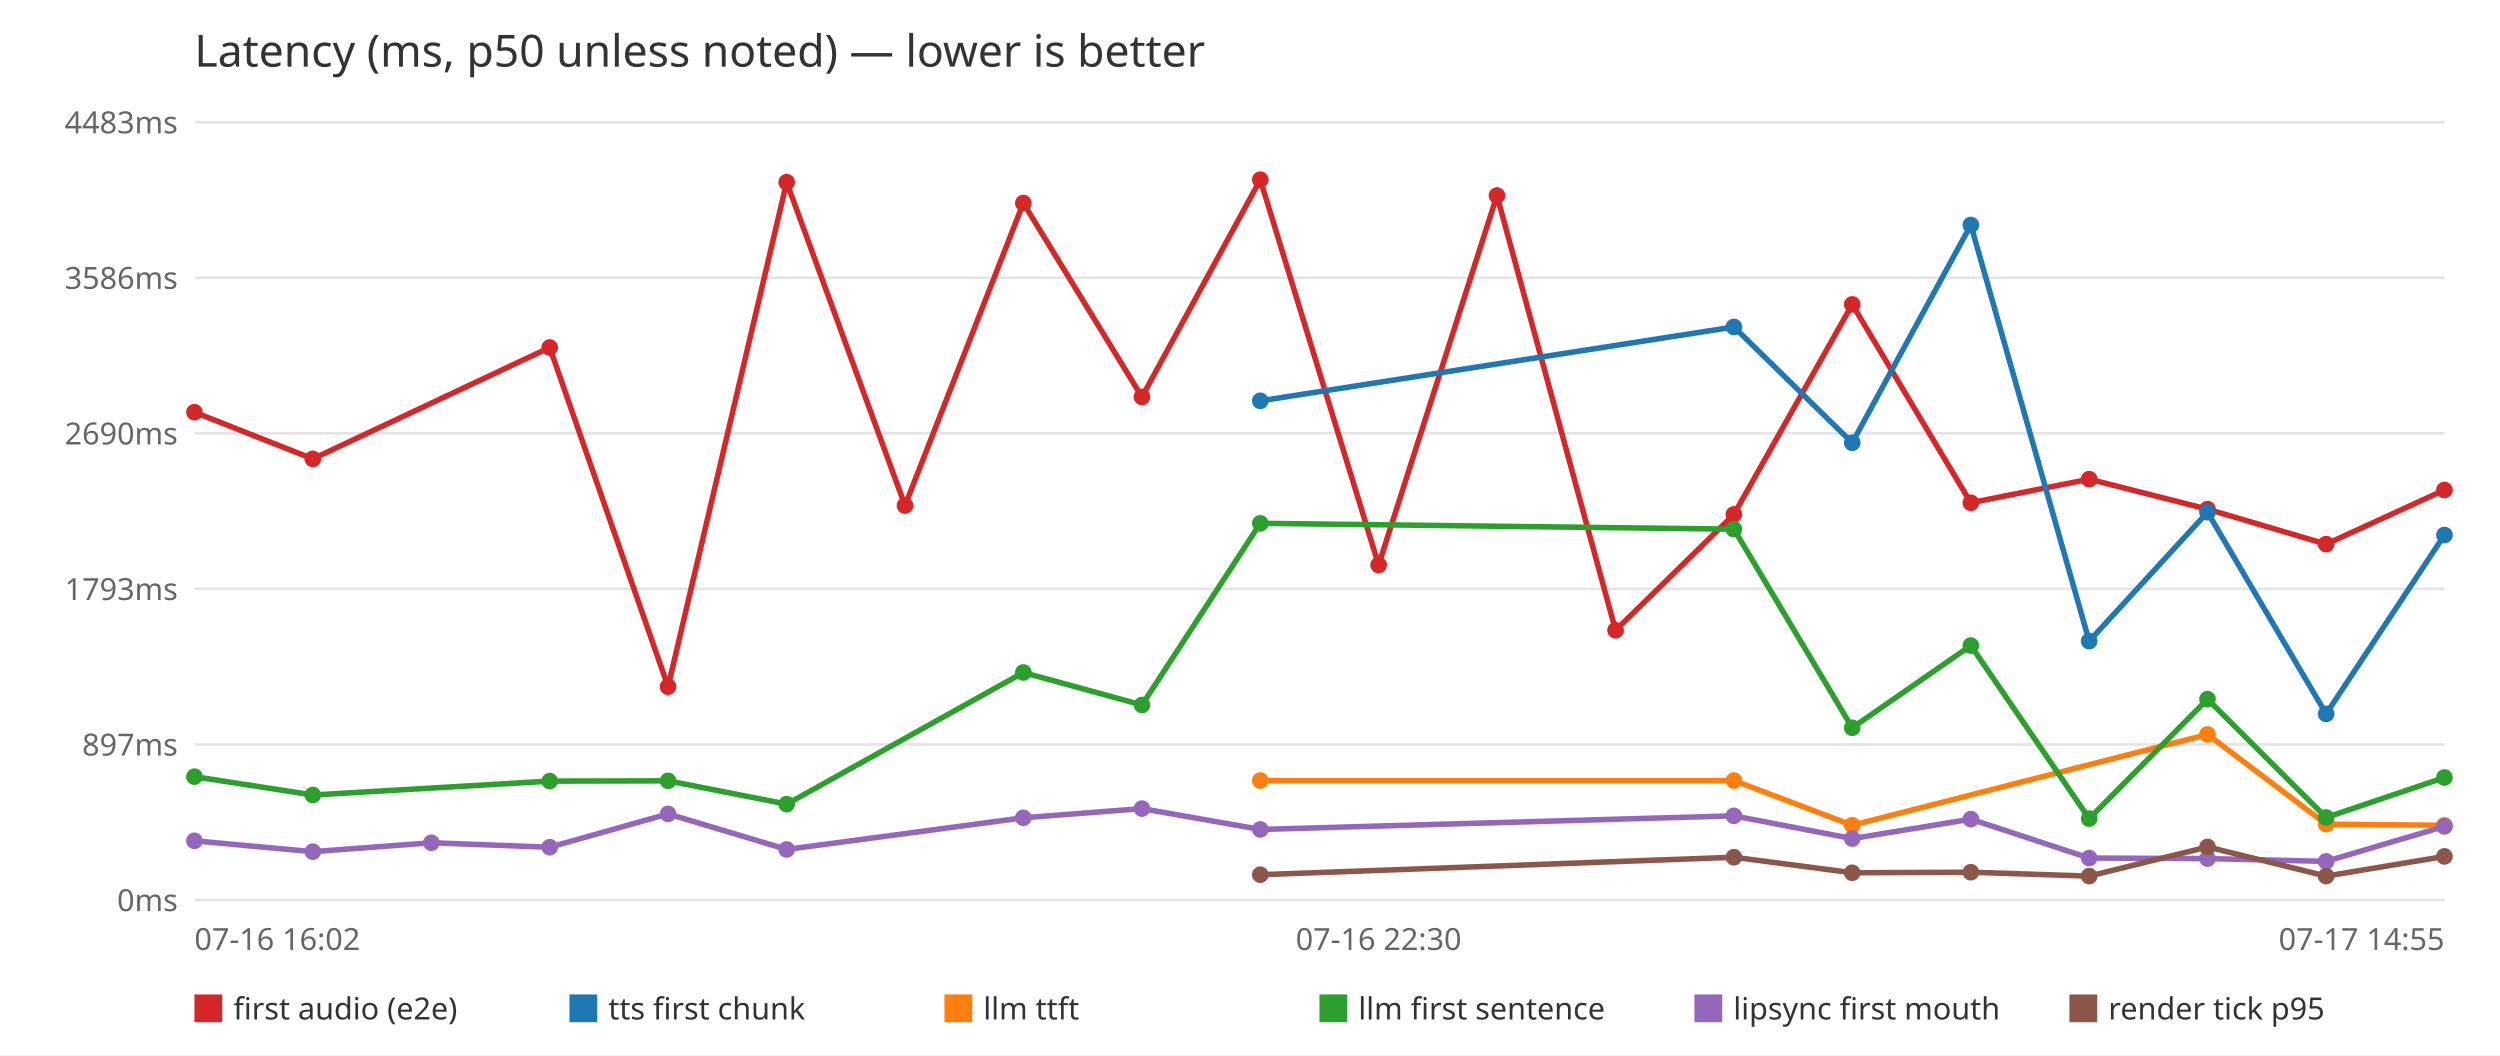
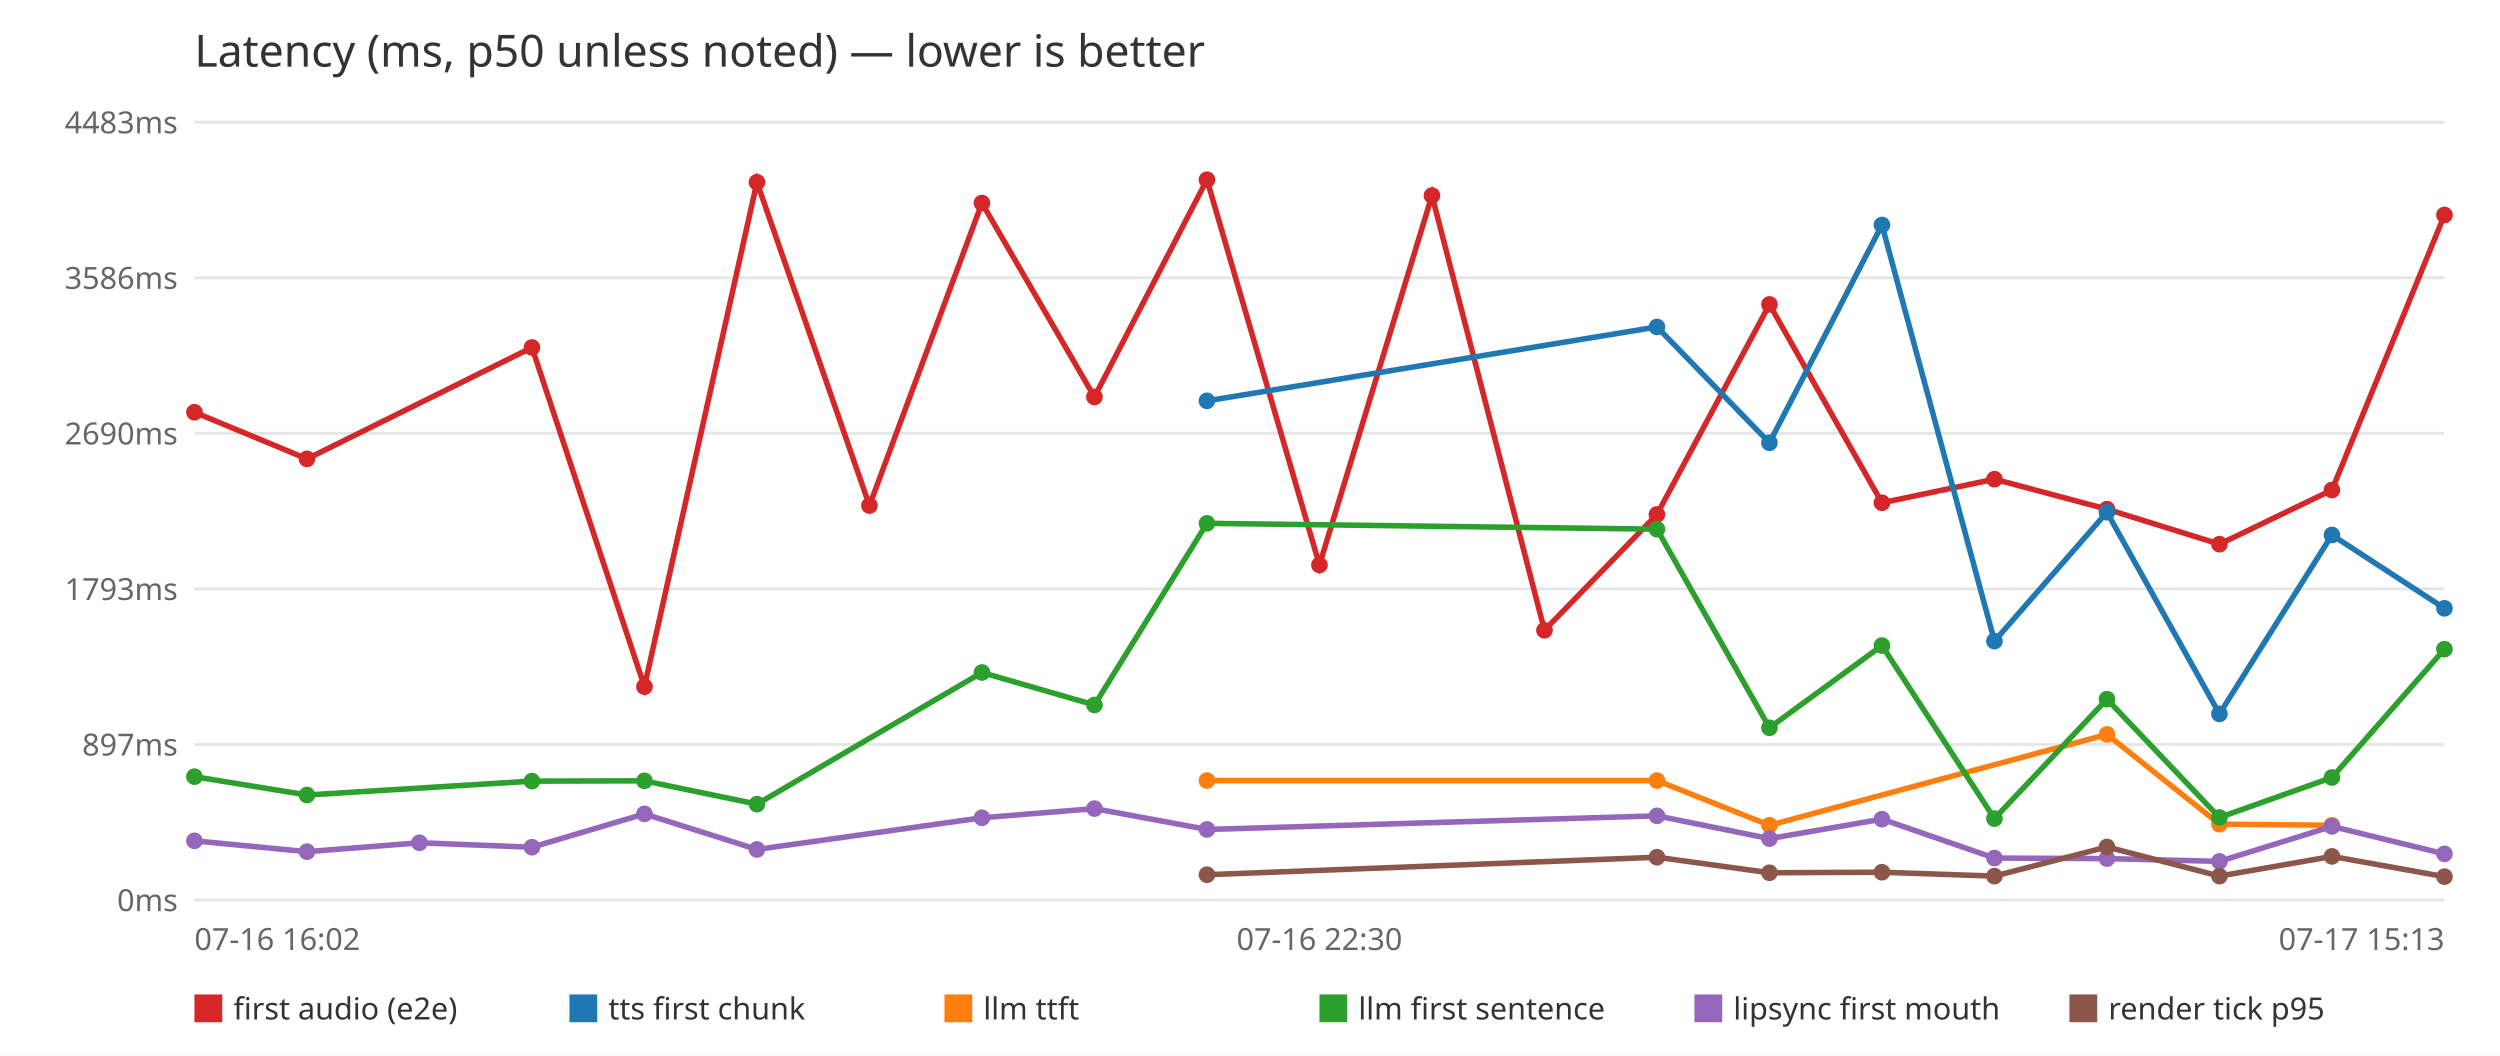
<svg xmlns="http://www.w3.org/2000/svg" width="900" height="380" viewBox="0 0 900 380" font-family="sans-serif">
  <rect width="900" height="380" fill="white" />
  <text x="70" y="24" font-size="16" fill="#333">Latency (ms, p50 unless noted) — lower is better</text>
  <line x1="70" y1="324.0" x2="880" y2="324.0" stroke="#e5e5e5" />
  <text x="64" y="328.0" font-size="11" fill="#666" text-anchor="end">0ms</text>
  <line x1="70" y1="268.0" x2="880" y2="268.0" stroke="#e5e5e5" />
  <text x="64" y="272.0" font-size="11" fill="#666" text-anchor="end">897ms</text>
  <line x1="70" y1="212.0" x2="880" y2="212.0" stroke="#e5e5e5" />
  <text x="64" y="216.0" font-size="11" fill="#666" text-anchor="end">1793ms</text>
  <line x1="70" y1="156.0" x2="880" y2="156.0" stroke="#e5e5e5" />
  <text x="64" y="160.0" font-size="11" fill="#666" text-anchor="end">2690ms</text>
  <line x1="70" y1="100.0" x2="880" y2="100.0" stroke="#e5e5e5" />
  <text x="64" y="104.0" font-size="11" fill="#666" text-anchor="end">3586ms</text>
  <line x1="70" y1="44.0" x2="880" y2="44.0" stroke="#e5e5e5" />
  <text x="64" y="48.0" font-size="11" fill="#666" text-anchor="end">4483ms</text>
  <text x="70.0" y="342" font-size="11" fill="#666" text-anchor="start">07-16 16:02</text>
-   <text x="496.3" y="342" font-size="11" fill="#666" text-anchor="middle">07-16 22:30</text>
-   <text x="880.0" y="342" font-size="11" fill="#666" text-anchor="end">07-17 14:55</text>
-   <polyline points="70.0,148.4 112.6,165.2 197.9,125.1 240.5,247.2 283.2,65.6 325.8,182.0 368.4,73.1 411.1,142.9 453.7,64.7 496.3,203.4 538.9,70.4 581.6,226.9 624.2,185.2 666.8,109.6 709.5,181.0 752.1,172.5 794.7,183.3 837.4,195.9 880.0,176.4" fill="none" stroke="#d62728" stroke-width="2" />
+   <text x="475.0" y="342" font-size="11" fill="#666" text-anchor="middle">07-16 22:30</text>
+   <text x="880.0" y="342" font-size="11" fill="#666" text-anchor="end">07-17 15:13</text>
+   <polyline points="70.0,148.4 110.5,165.2 191.5,125.1 232.0,247.2 272.5,65.6 313.0,182.0 353.5,73.1 394.0,142.9 434.5,64.7 475.0,203.4 515.5,70.4 556.0,226.9 596.5,185.2 637.0,109.6 677.5,181.0 718.0,172.5 758.5,183.3 799.0,195.9 839.5,176.4 880.0,77.4" fill="none" stroke="#d62728" stroke-width="2" />
  <circle cx="70.0" cy="148.4" r="3" fill="#d62728" />
-   <circle cx="112.6" cy="165.2" r="3" fill="#d62728" />
-   <circle cx="197.9" cy="125.1" r="3" fill="#d62728" />
-   <circle cx="240.5" cy="247.2" r="3" fill="#d62728" />
-   <circle cx="283.2" cy="65.6" r="3" fill="#d62728" />
-   <circle cx="325.8" cy="182.0" r="3" fill="#d62728" />
-   <circle cx="368.4" cy="73.1" r="3" fill="#d62728" />
-   <circle cx="411.1" cy="142.9" r="3" fill="#d62728" />
-   <circle cx="453.7" cy="64.7" r="3" fill="#d62728" />
-   <circle cx="496.3" cy="203.4" r="3" fill="#d62728" />
-   <circle cx="538.9" cy="70.4" r="3" fill="#d62728" />
-   <circle cx="581.6" cy="226.9" r="3" fill="#d62728" />
-   <circle cx="624.2" cy="185.2" r="3" fill="#d62728" />
-   <circle cx="666.8" cy="109.6" r="3" fill="#d62728" />
-   <circle cx="709.5" cy="181.0" r="3" fill="#d62728" />
-   <circle cx="752.1" cy="172.5" r="3" fill="#d62728" />
-   <circle cx="794.7" cy="183.3" r="3" fill="#d62728" />
-   <circle cx="837.4" cy="195.9" r="3" fill="#d62728" />
-   <circle cx="880.0" cy="176.4" r="3" fill="#d62728" />
+   <circle cx="110.5" cy="165.2" r="3" fill="#d62728" />
+   <circle cx="191.5" cy="125.1" r="3" fill="#d62728" />
+   <circle cx="232.0" cy="247.2" r="3" fill="#d62728" />
+   <circle cx="272.5" cy="65.6" r="3" fill="#d62728" />
+   <circle cx="313.0" cy="182.0" r="3" fill="#d62728" />
+   <circle cx="353.5" cy="73.1" r="3" fill="#d62728" />
+   <circle cx="394.0" cy="142.9" r="3" fill="#d62728" />
+   <circle cx="434.5" cy="64.7" r="3" fill="#d62728" />
+   <circle cx="475.0" cy="203.4" r="3" fill="#d62728" />
+   <circle cx="515.5" cy="70.4" r="3" fill="#d62728" />
+   <circle cx="556.0" cy="226.9" r="3" fill="#d62728" />
+   <circle cx="596.5" cy="185.2" r="3" fill="#d62728" />
+   <circle cx="637.0" cy="109.6" r="3" fill="#d62728" />
+   <circle cx="677.5" cy="181.0" r="3" fill="#d62728" />
+   <circle cx="718.0" cy="172.5" r="3" fill="#d62728" />
+   <circle cx="758.5" cy="183.3" r="3" fill="#d62728" />
+   <circle cx="799.0" cy="195.9" r="3" fill="#d62728" />
+   <circle cx="839.5" cy="176.4" r="3" fill="#d62728" />
+   <circle cx="880.0" cy="77.4" r="3" fill="#d62728" />
  <rect x="70.0" y="358" width="10" height="10" fill="#d62728" />
  <text x="84.0" y="367" font-size="11" fill="#333">first audio (e2e)</text>
-   <polyline points="453.7,144.3 624.2,117.7 666.8,159.4 709.5,81.0 752.1,230.8 794.7,184.4 837.4,257.0 880.0,192.6" fill="none" stroke="#1f77b4" stroke-width="2" />
-   <circle cx="453.7" cy="144.3" r="3" fill="#1f77b4" />
-   <circle cx="624.2" cy="117.7" r="3" fill="#1f77b4" />
-   <circle cx="666.8" cy="159.4" r="3" fill="#1f77b4" />
-   <circle cx="709.5" cy="81.0" r="3" fill="#1f77b4" />
-   <circle cx="752.1" cy="230.8" r="3" fill="#1f77b4" />
-   <circle cx="794.7" cy="184.4" r="3" fill="#1f77b4" />
-   <circle cx="837.4" cy="257.0" r="3" fill="#1f77b4" />
-   <circle cx="880.0" cy="192.6" r="3" fill="#1f77b4" />
+   <polyline points="434.5,144.3 596.5,117.7 637.0,159.4 677.5,81.0 718.0,230.8 758.5,184.4 799.0,257.0 839.5,192.6 880.0,219.0" fill="none" stroke="#1f77b4" stroke-width="2" />
+   <circle cx="434.5" cy="144.3" r="3" fill="#1f77b4" />
+   <circle cx="596.5" cy="117.7" r="3" fill="#1f77b4" />
+   <circle cx="637.0" cy="159.4" r="3" fill="#1f77b4" />
+   <circle cx="677.5" cy="81.0" r="3" fill="#1f77b4" />
+   <circle cx="718.0" cy="230.8" r="3" fill="#1f77b4" />
+   <circle cx="758.5" cy="184.4" r="3" fill="#1f77b4" />
+   <circle cx="799.0" cy="257.0" r="3" fill="#1f77b4" />
+   <circle cx="839.5" cy="192.6" r="3" fill="#1f77b4" />
+   <circle cx="880.0" cy="219.0" r="3" fill="#1f77b4" />
  <rect x="205.0" y="358" width="10" height="10" fill="#1f77b4" />
  <text x="219.0" y="367" font-size="11" fill="#333">tts first chunk</text>
-   <polyline points="453.7,281.0 624.2,281.0 666.8,297.1 794.7,264.4 837.4,296.7 880.0,297.1" fill="none" stroke="#ff7f0e" stroke-width="2" />
-   <circle cx="453.7" cy="281.0" r="3" fill="#ff7f0e" />
-   <circle cx="624.2" cy="281.0" r="3" fill="#ff7f0e" />
-   <circle cx="666.8" cy="297.1" r="3" fill="#ff7f0e" />
-   <circle cx="794.7" cy="264.4" r="3" fill="#ff7f0e" />
-   <circle cx="837.4" cy="296.7" r="3" fill="#ff7f0e" />
-   <circle cx="880.0" cy="297.1" r="3" fill="#ff7f0e" />
+   <polyline points="434.5,281.0 596.5,281.0 637.0,297.1 758.5,264.4 799.0,296.7 839.5,297.1" fill="none" stroke="#ff7f0e" stroke-width="2" />
+   <circle cx="434.5" cy="281.0" r="3" fill="#ff7f0e" />
+   <circle cx="596.5" cy="281.0" r="3" fill="#ff7f0e" />
+   <circle cx="637.0" cy="297.1" r="3" fill="#ff7f0e" />
+   <circle cx="758.5" cy="264.4" r="3" fill="#ff7f0e" />
+   <circle cx="799.0" cy="296.7" r="3" fill="#ff7f0e" />
+   <circle cx="839.5" cy="297.1" r="3" fill="#ff7f0e" />
  <rect x="340.0" y="358" width="10" height="10" fill="#ff7f0e" />
  <text x="354.0" y="367" font-size="11" fill="#333">llm ttft</text>
-   <polyline points="70.0,279.6 112.6,286.2 197.9,281.2 240.5,281.1 283.2,289.5 368.4,242.1 411.1,253.8 453.7,188.4 624.2,190.5 666.8,262.0 709.5,232.4 752.1,294.7 794.7,251.7 837.4,294.3 880.0,279.9" fill="none" stroke="#2ca02c" stroke-width="2" />
+   <polyline points="70.0,279.6 110.5,286.2 191.5,281.2 232.0,281.1 272.5,289.5 353.5,242.1 394.0,253.8 434.5,188.4 596.5,190.5 637.0,262.0 677.5,232.4 718.0,294.7 758.5,251.7 799.0,294.3 839.5,279.9 880.0,233.7" fill="none" stroke="#2ca02c" stroke-width="2" />
  <circle cx="70.0" cy="279.6" r="3" fill="#2ca02c" />
-   <circle cx="112.6" cy="286.2" r="3" fill="#2ca02c" />
-   <circle cx="197.9" cy="281.2" r="3" fill="#2ca02c" />
-   <circle cx="240.5" cy="281.1" r="3" fill="#2ca02c" />
-   <circle cx="283.2" cy="289.5" r="3" fill="#2ca02c" />
-   <circle cx="368.4" cy="242.1" r="3" fill="#2ca02c" />
-   <circle cx="411.1" cy="253.8" r="3" fill="#2ca02c" />
-   <circle cx="453.7" cy="188.4" r="3" fill="#2ca02c" />
-   <circle cx="624.2" cy="190.5" r="3" fill="#2ca02c" />
-   <circle cx="666.8" cy="262.0" r="3" fill="#2ca02c" />
-   <circle cx="709.5" cy="232.4" r="3" fill="#2ca02c" />
-   <circle cx="752.1" cy="294.7" r="3" fill="#2ca02c" />
-   <circle cx="794.7" cy="251.7" r="3" fill="#2ca02c" />
-   <circle cx="837.4" cy="294.3" r="3" fill="#2ca02c" />
-   <circle cx="880.0" cy="279.9" r="3" fill="#2ca02c" />
+   <circle cx="110.5" cy="286.2" r="3" fill="#2ca02c" />
+   <circle cx="191.5" cy="281.2" r="3" fill="#2ca02c" />
+   <circle cx="232.0" cy="281.1" r="3" fill="#2ca02c" />
+   <circle cx="272.5" cy="289.5" r="3" fill="#2ca02c" />
+   <circle cx="353.5" cy="242.1" r="3" fill="#2ca02c" />
+   <circle cx="394.0" cy="253.8" r="3" fill="#2ca02c" />
+   <circle cx="434.5" cy="188.4" r="3" fill="#2ca02c" />
+   <circle cx="596.5" cy="190.5" r="3" fill="#2ca02c" />
+   <circle cx="637.0" cy="262.0" r="3" fill="#2ca02c" />
+   <circle cx="677.5" cy="232.4" r="3" fill="#2ca02c" />
+   <circle cx="718.0" cy="294.7" r="3" fill="#2ca02c" />
+   <circle cx="758.5" cy="251.7" r="3" fill="#2ca02c" />
+   <circle cx="799.0" cy="294.3" r="3" fill="#2ca02c" />
+   <circle cx="839.5" cy="279.9" r="3" fill="#2ca02c" />
+   <circle cx="880.0" cy="233.7" r="3" fill="#2ca02c" />
  <rect x="475.0" y="358" width="10" height="10" fill="#2ca02c" />
  <text x="489.0" y="367" font-size="11" fill="#333">llm first sentence</text>
-   <polyline points="70.0,302.7 112.6,306.6 155.3,303.4 197.9,305.0 240.5,293.0 283.2,305.8 368.4,294.4 411.1,291.1 453.7,298.6 624.2,293.7 666.8,301.9 709.5,294.9 752.1,308.9 794.7,309.1 837.4,310.1 880.0,297.5" fill="none" stroke="#9467bd" stroke-width="2" />
+   <polyline points="70.0,302.7 110.5,306.6 151.0,303.4 191.5,305.0 232.0,293.0 272.5,305.8 353.5,294.4 394.0,291.1 434.5,298.6 596.5,293.7 637.0,301.9 677.5,294.9 718.0,308.9 758.5,309.1 799.0,310.1 839.5,297.5 880.0,307.4" fill="none" stroke="#9467bd" stroke-width="2" />
  <circle cx="70.0" cy="302.7" r="3" fill="#9467bd" />
-   <circle cx="112.6" cy="306.6" r="3" fill="#9467bd" />
-   <circle cx="155.3" cy="303.4" r="3" fill="#9467bd" />
-   <circle cx="197.9" cy="305.0" r="3" fill="#9467bd" />
-   <circle cx="240.5" cy="293.0" r="3" fill="#9467bd" />
-   <circle cx="283.2" cy="305.8" r="3" fill="#9467bd" />
-   <circle cx="368.4" cy="294.4" r="3" fill="#9467bd" />
-   <circle cx="411.1" cy="291.1" r="3" fill="#9467bd" />
-   <circle cx="453.7" cy="298.6" r="3" fill="#9467bd" />
-   <circle cx="624.2" cy="293.7" r="3" fill="#9467bd" />
-   <circle cx="666.8" cy="301.9" r="3" fill="#9467bd" />
-   <circle cx="709.5" cy="294.9" r="3" fill="#9467bd" />
-   <circle cx="752.1" cy="308.9" r="3" fill="#9467bd" />
-   <circle cx="794.7" cy="309.1" r="3" fill="#9467bd" />
-   <circle cx="837.4" cy="310.1" r="3" fill="#9467bd" />
-   <circle cx="880.0" cy="297.5" r="3" fill="#9467bd" />
+   <circle cx="110.5" cy="306.6" r="3" fill="#9467bd" />
+   <circle cx="151.0" cy="303.4" r="3" fill="#9467bd" />
+   <circle cx="191.5" cy="305.0" r="3" fill="#9467bd" />
+   <circle cx="232.0" cy="293.0" r="3" fill="#9467bd" />
+   <circle cx="272.5" cy="305.8" r="3" fill="#9467bd" />
+   <circle cx="353.5" cy="294.4" r="3" fill="#9467bd" />
+   <circle cx="394.0" cy="291.1" r="3" fill="#9467bd" />
+   <circle cx="434.5" cy="298.6" r="3" fill="#9467bd" />
+   <circle cx="596.5" cy="293.7" r="3" fill="#9467bd" />
+   <circle cx="637.0" cy="301.9" r="3" fill="#9467bd" />
+   <circle cx="677.5" cy="294.9" r="3" fill="#9467bd" />
+   <circle cx="718.0" cy="308.9" r="3" fill="#9467bd" />
+   <circle cx="758.5" cy="309.1" r="3" fill="#9467bd" />
+   <circle cx="799.0" cy="310.1" r="3" fill="#9467bd" />
+   <circle cx="839.5" cy="297.5" r="3" fill="#9467bd" />
+   <circle cx="880.0" cy="307.4" r="3" fill="#9467bd" />
  <rect x="610.0" y="358" width="10" height="10" fill="#9467bd" />
  <text x="624.0" y="367" font-size="11" fill="#333">lipsync first mouth</text>
-   <polyline points="453.7,314.9 624.2,308.6 666.8,314.2 709.5,314.0 752.1,315.4 794.7,304.9 837.4,315.4 880.0,308.3" fill="none" stroke="#8c564b" stroke-width="2" />
-   <circle cx="453.7" cy="314.9" r="3" fill="#8c564b" />
-   <circle cx="624.2" cy="308.6" r="3" fill="#8c564b" />
-   <circle cx="666.8" cy="314.2" r="3" fill="#8c564b" />
-   <circle cx="709.5" cy="314.0" r="3" fill="#8c564b" />
-   <circle cx="752.1" cy="315.4" r="3" fill="#8c564b" />
-   <circle cx="794.7" cy="304.9" r="3" fill="#8c564b" />
-   <circle cx="837.4" cy="315.4" r="3" fill="#8c564b" />
-   <circle cx="880.0" cy="308.3" r="3" fill="#8c564b" />
+   <polyline points="434.5,314.9 596.5,308.6 637.0,314.2 677.5,314.0 718.0,315.4 758.5,304.9 799.0,315.4 839.5,308.3 880.0,315.6" fill="none" stroke="#8c564b" stroke-width="2" />
+   <circle cx="434.5" cy="314.9" r="3" fill="#8c564b" />
+   <circle cx="596.5" cy="308.6" r="3" fill="#8c564b" />
+   <circle cx="637.0" cy="314.2" r="3" fill="#8c564b" />
+   <circle cx="677.5" cy="314.0" r="3" fill="#8c564b" />
+   <circle cx="718.0" cy="315.4" r="3" fill="#8c564b" />
+   <circle cx="758.5" cy="304.9" r="3" fill="#8c564b" />
+   <circle cx="799.0" cy="315.4" r="3" fill="#8c564b" />
+   <circle cx="839.5" cy="308.3" r="3" fill="#8c564b" />
+   <circle cx="880.0" cy="315.6" r="3" fill="#8c564b" />
  <rect x="745.0" y="358" width="10" height="10" fill="#8c564b" />
  <text x="759.0" y="367" font-size="11" fill="#333">render tick p95</text>
</svg>
